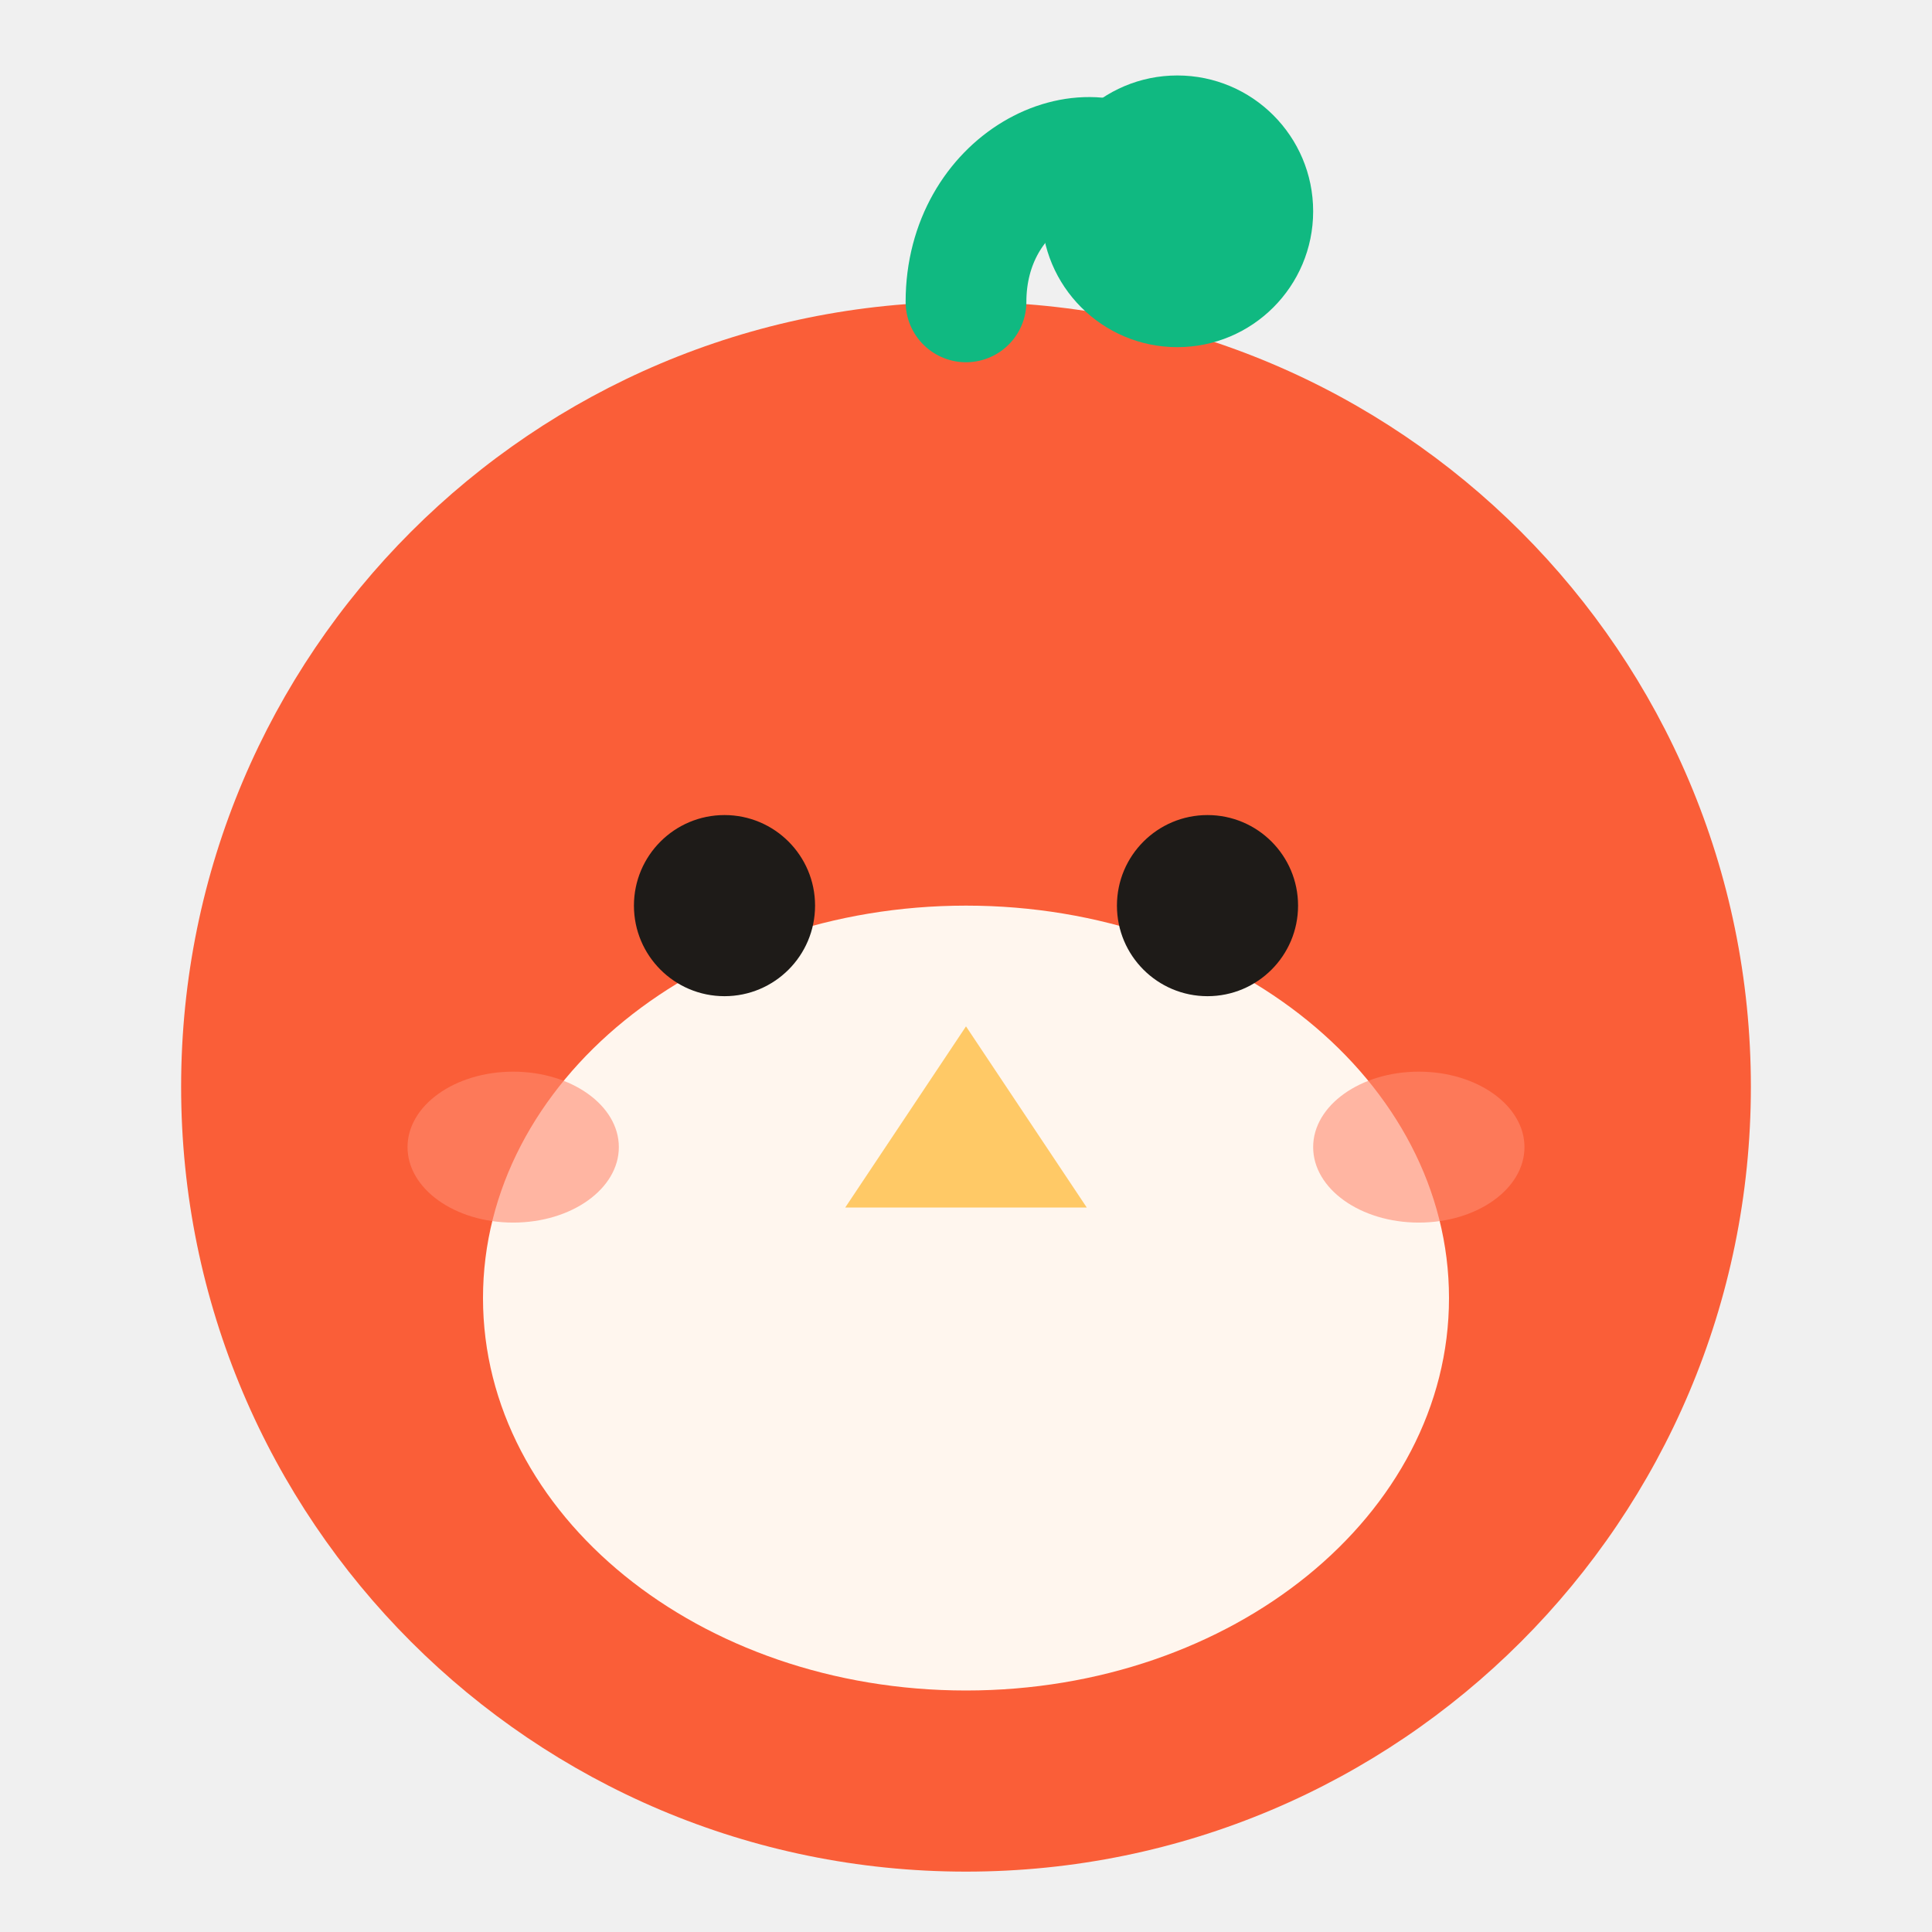
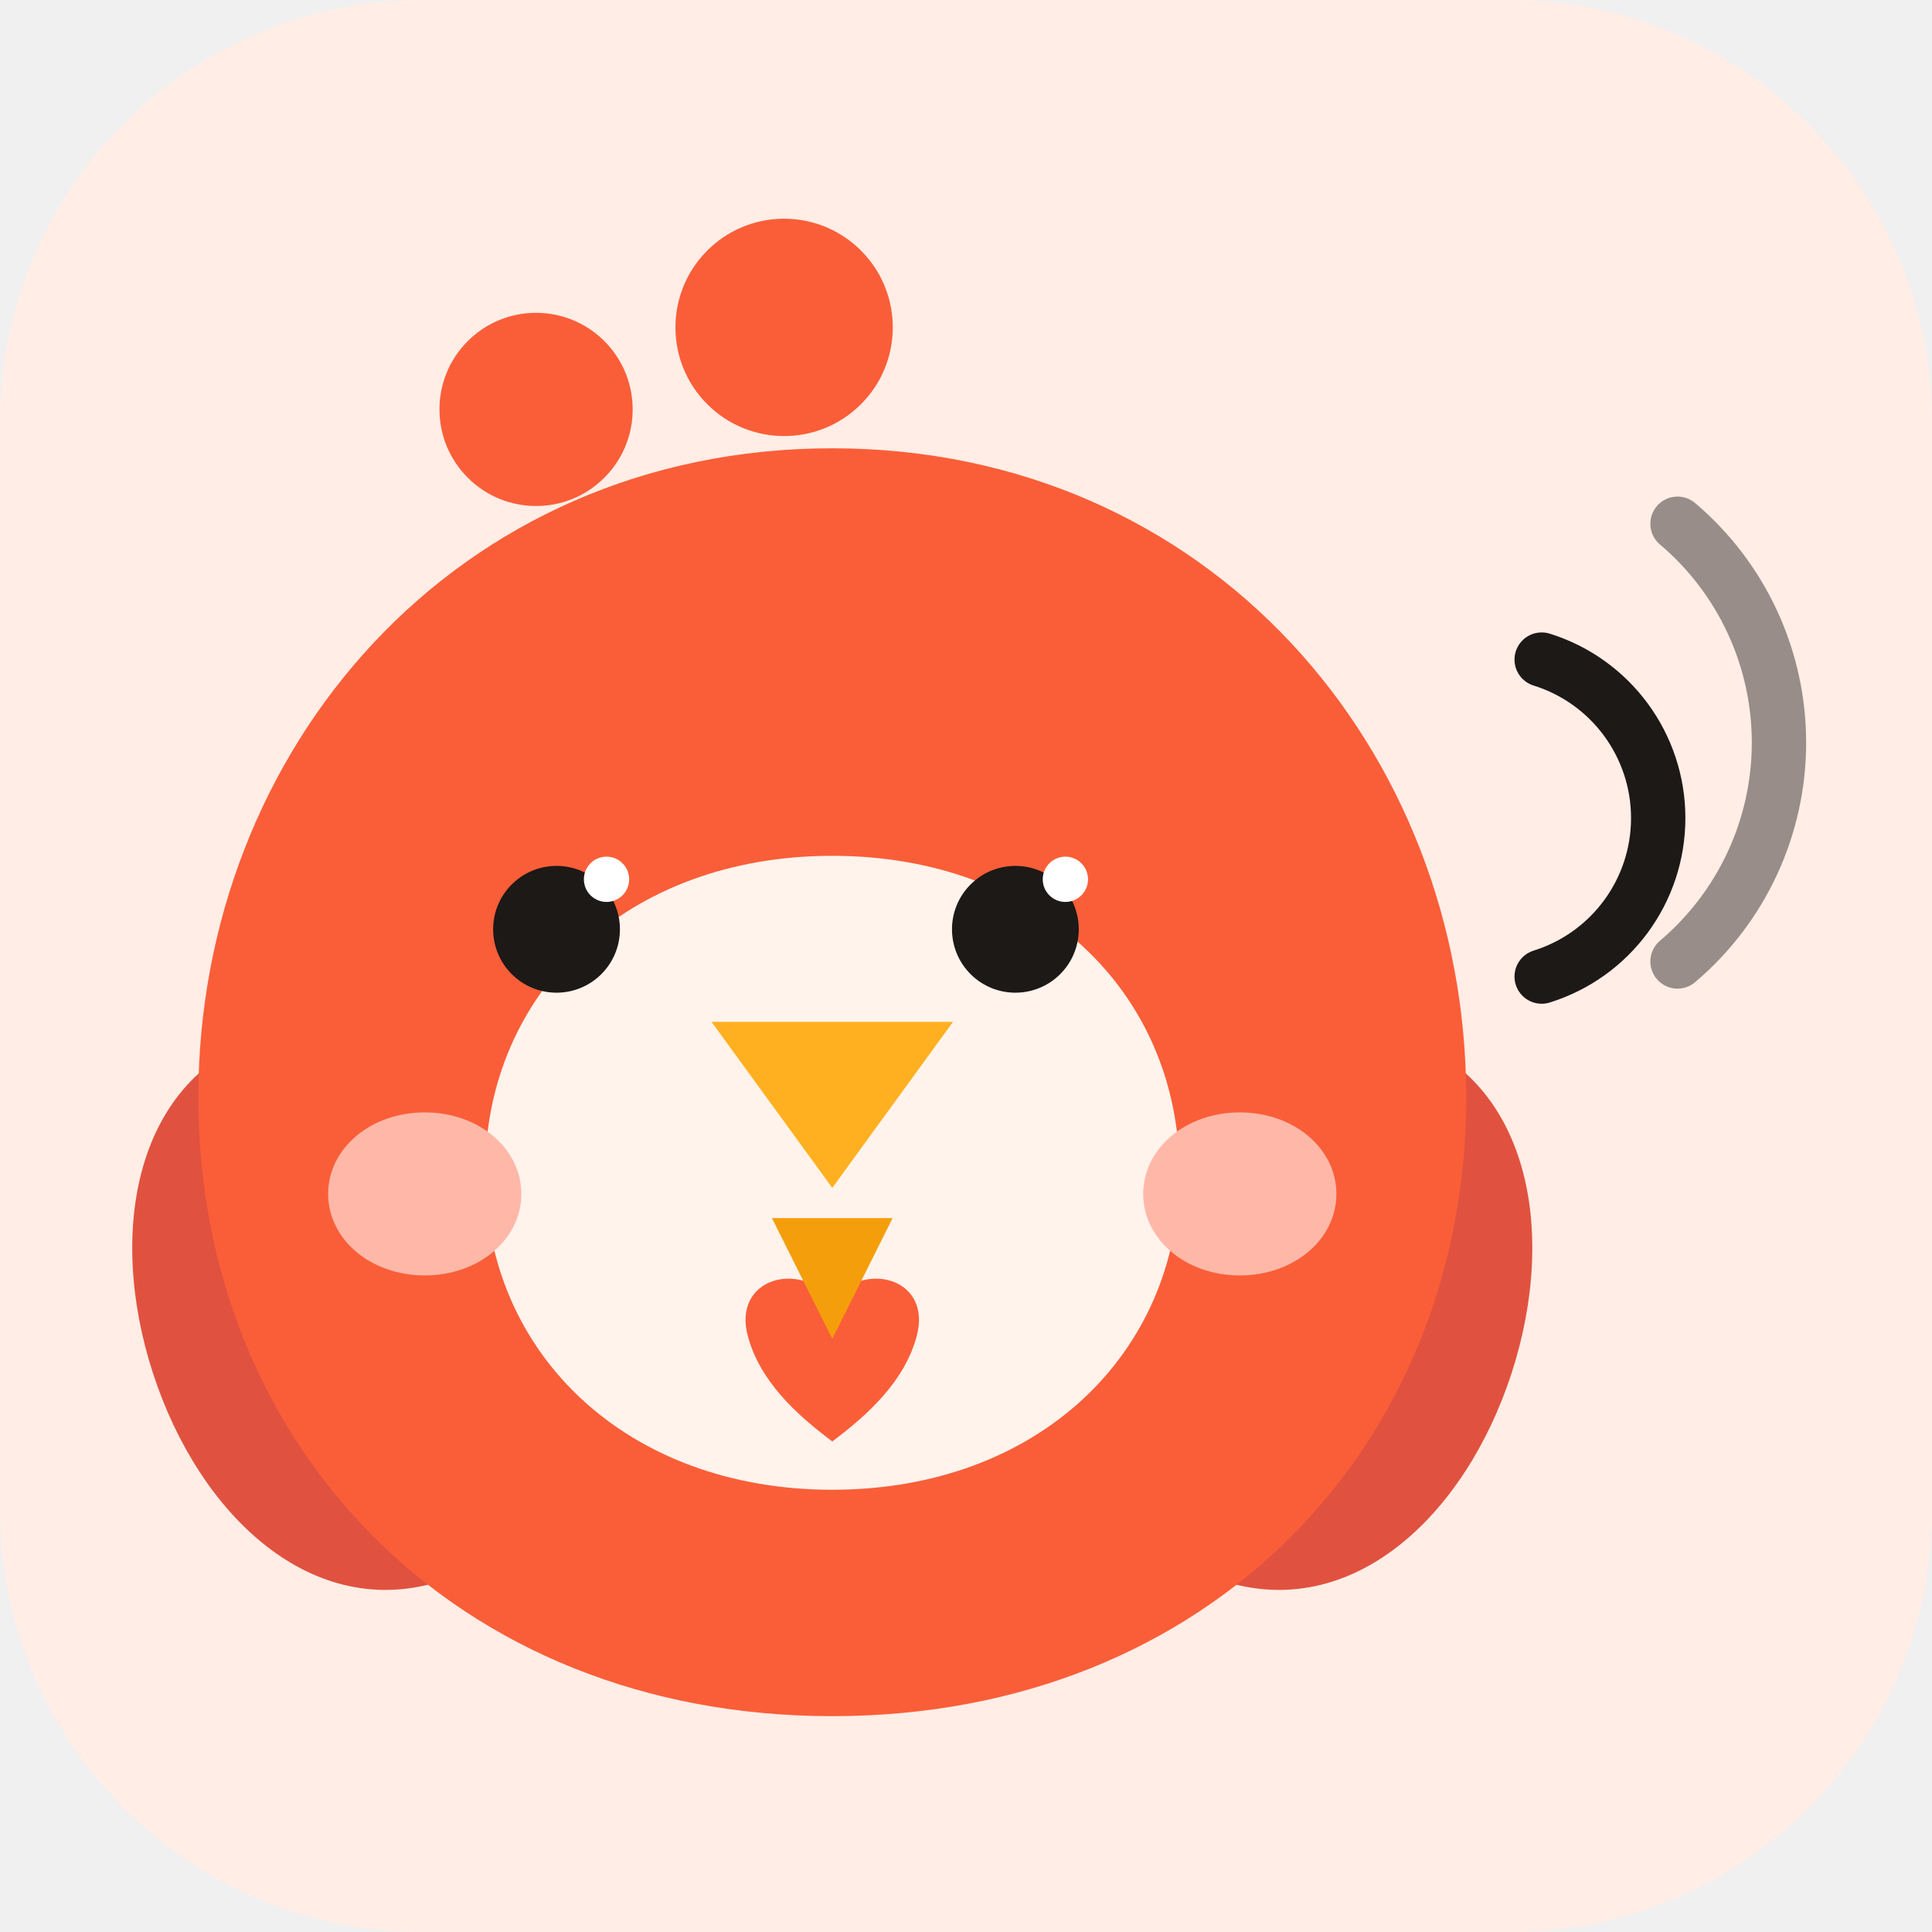
- <svg xmlns="http://www.w3.org/2000/svg" viewBox="0 0 64 64">
-   <circle cx="32" cy="36" r="26" fill="#FA5E38" />
-   <ellipse cx="32" cy="43" rx="16" ry="13" fill="#FFF6EE" />
-   <circle cx="24" cy="30" r="3" fill="#1E1B18" />
-   <circle cx="40" cy="30" r="3" fill="#1E1B18" />
-   <path d="M32 34 L28 40 L36 40 Z" fill="#FFC966" />
-   <path d="M32 10 C32 6 36 4 38 6" stroke="#10B981" stroke-width="4" stroke-linecap="round" fill="none" />
-   <circle cx="39" cy="7" r="4.5" fill="#10B981" />
-   <ellipse cx="17" cy="38" rx="3.5" ry="2.5" fill="#FF8A70" opacity=".6" />
-   <ellipse cx="47" cy="38" rx="3.5" ry="2.5" fill="#FF8A70" opacity=".6" />
+ <svg xmlns="http://www.w3.org/2000/svg" viewBox="0 0 64 64" width="64" height="64" role="img" aria-label="布谷">
+   <rect width="64" height="64" rx="14" fill="#FFEDE6" />
+   <g transform="translate(-26.43,-19.15)">
+     <path fill="#FA5E38" d="M46.5,30.5 A3.2,3.2 0 1,1 46.4,30.4 Z" />
+     <path fill="#FA5E38" d="M55,27.5 A3.6,3.6 0 1,1 54.9,27.4 Z" />
+     <g transform="rotate(-18 38 62)">
+       <path fill="#E0523F" d="M38,53 C 33.5,53 31,57.5 31,62.5 C 31,67.5 33.5,72 38,72 C 42.5,72 45,67.5 45,62.5 C 45,57.5 42.5,53 38,53 Z" />
+     </g>
+     <g transform="rotate(18 70 62)">
+       <path fill="#E0523F" d="M70,53 C 65.5,53 63,57.5 63,62.5 C 63,67.5 65.5,72 70,72 C 74.5,72 77,67.5 77,62.5 C 77,57.5 74.5,53 70,53 Z" />
+     </g>
+     <path fill="#FA5E38" d="M54,34 C 66.5,34 75,44 75,55.5 C 75,67 66.5,76 54,76 C 41.5,76 33,67 33,55.5 C 33,44 41.5,34 54,34 Z" />
+     <path fill="#FFF3EC" d="M54,47.5 C 60.8,47.5 65.5,52 65.5,58 C 65.5,64 60.8,68.5 54,68.5 C 47.2,68.5 42.5,64 42.5,58 C 42.5,52 47.2,47.5 54,47.5 Z" />
+     <path fill="#FA5E38" d="M54,62.2 C 52.9,60.9 50.7,61.5 51.2,63.4 C 51.6,64.9 52.8,66 54,66.9 C 55.2,66 56.4,64.9 56.8,63.4 C 57.3,61.5 55.1,60.9 54,62.2 Z" />
+     <path fill="#1C1917" d="M46.4,48.5 A2.1,2.1 0 1,1 46.3,48.4 Z" />
+     <path fill="#1C1917" d="M61.6,48.5 A2.1,2.1 0 1,1 61.5,48.4 Z" />
+     <path fill="#FFFFFF" d="M47.1,47.8 A0.75,0.75 0 1,1 47.0,47.7 Z" />
+     <path fill="#FFFFFF" d="M62.3,47.8 A0.75,0.75 0 1,1 62.2,47.7 Z" />
+     <path fill="#FFB020" d="M50,53 L58,53 L54,58.5 Z" />
+     <path fill="#F59E0B" d="M52,59.5 L56,59.5 L54,63.5 Z" />
+     <path fill="#FFB8A8" d="M40.5,56 C 42.3,56 43.7,57.2 43.7,58.7 C 43.7,60.2 42.3,61.4 40.5,61.4 C 38.7,61.4 37.3,60.2 37.3,58.7 C 37.3,57.2 38.7,56 40.5,56 Z" />
+     <path fill="#FFB8A8" d="M67.5,56 C 69.3,56 70.7,57.2 70.7,58.7 C 70.7,60.2 69.3,61.4 67.5,61.4 C 65.7,61.4 64.3,60.2 64.3,58.7 C 64.3,57.2 65.7,56 67.5,56 Z" />
+     <path fill="none" stroke="#1C1917" stroke-width="1.8" stroke-linecap="round" d="M77.5,41 A5.5,5.5 0 0,1 77.5,51.5" />
+     <path fill="none" stroke="#1C1917" stroke-width="1.8" stroke-linecap="round" stroke-opacity="0.45" d="M82,36.5 A9.5,9.5 0 0,1 82,51" />
+   </g>
</svg>
